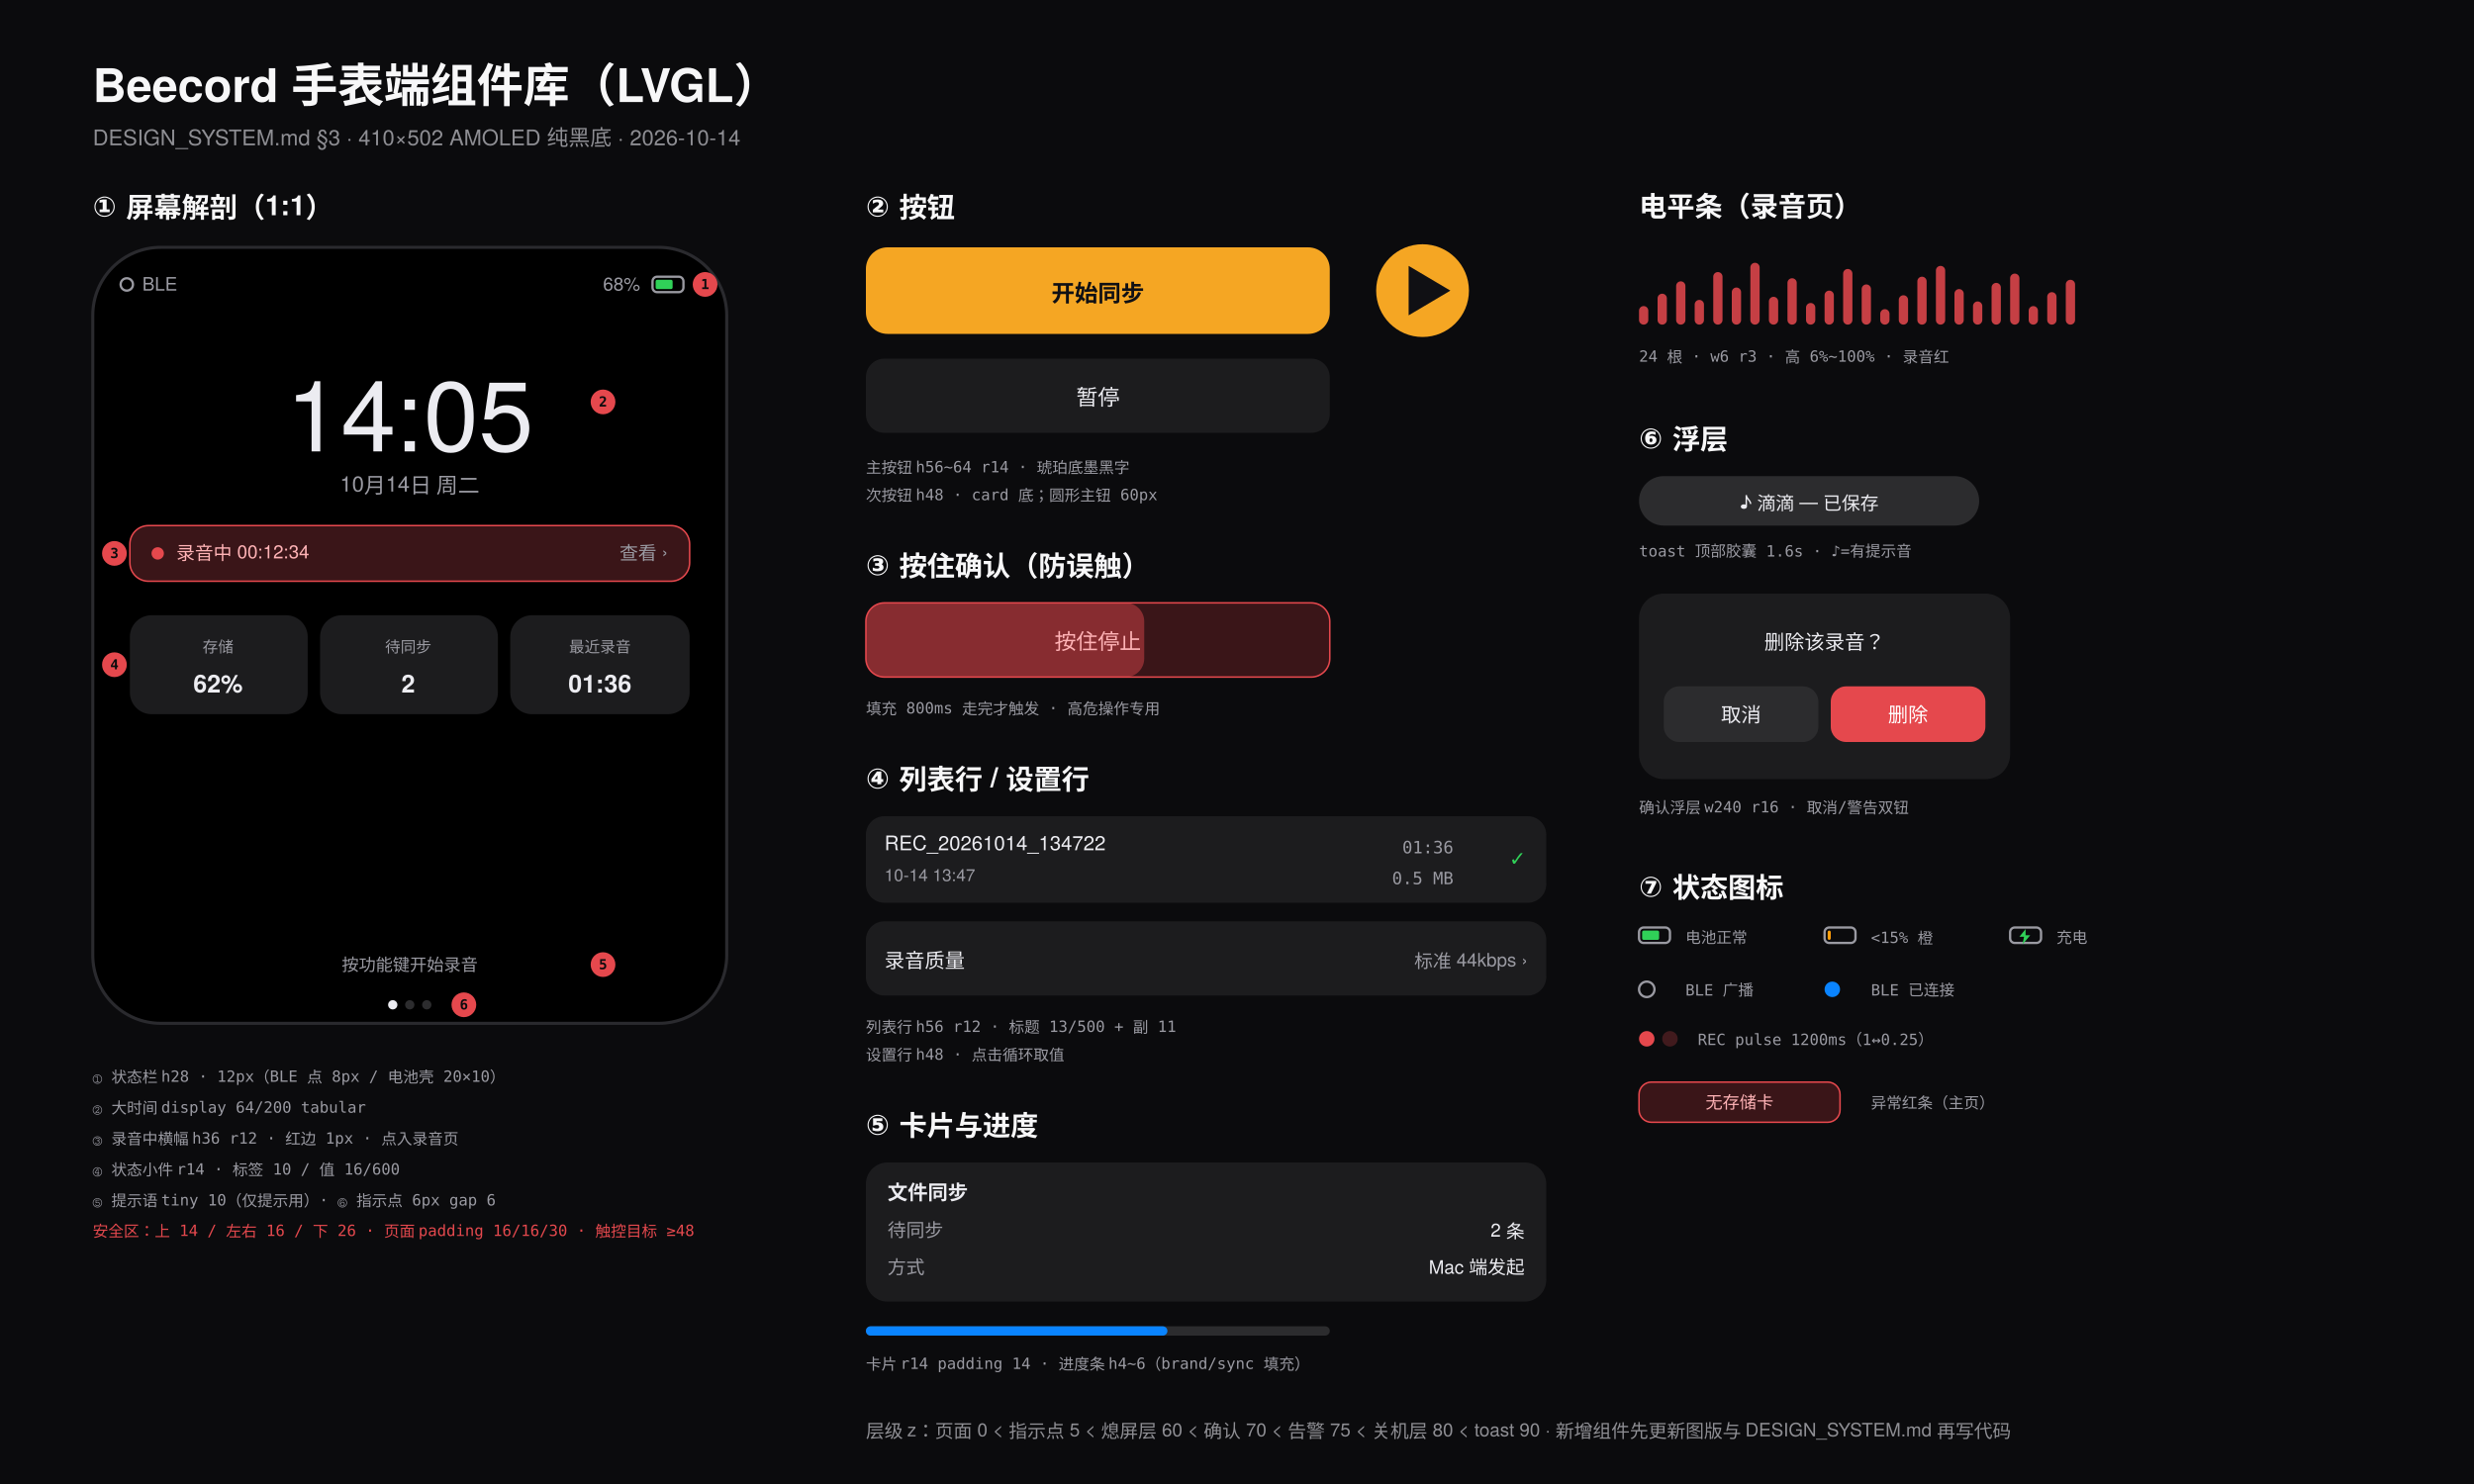
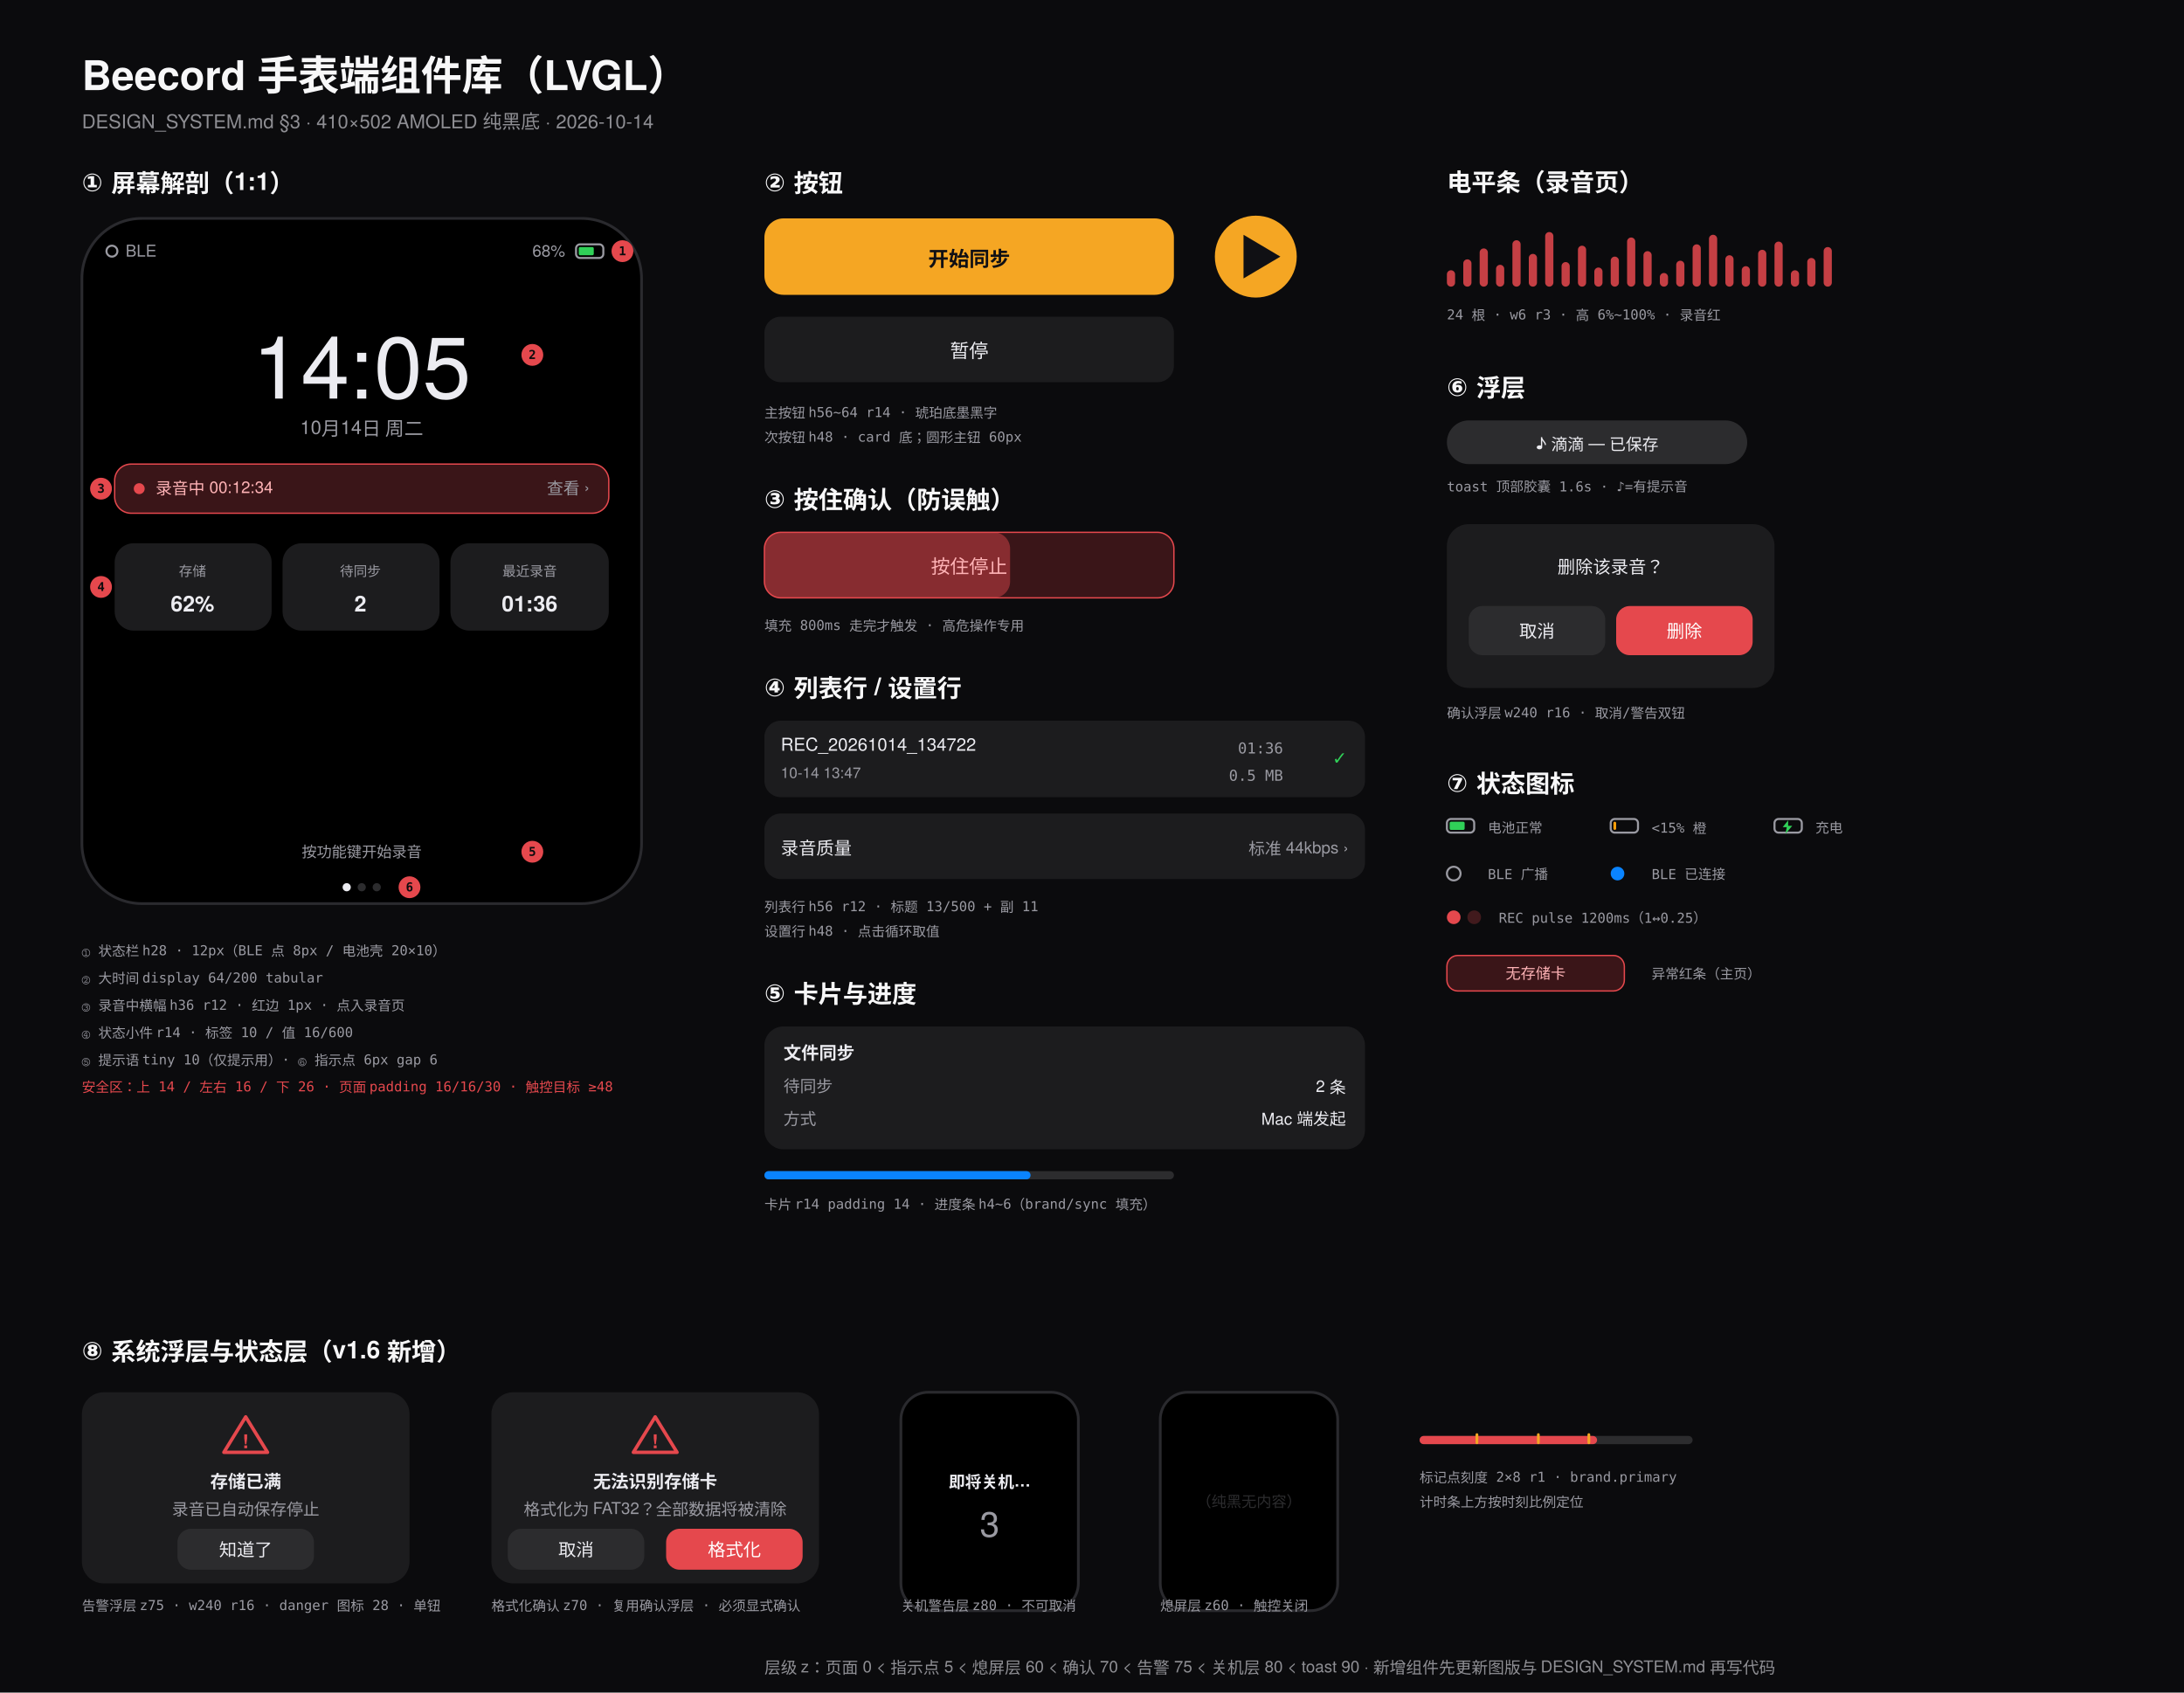
- <svg xmlns="http://www.w3.org/2000/svg" viewBox="0 0 1600 960" width="1600" height="960">
-   <rect width="1600" height="960" fill="#0B0B0D" />
+ <svg xmlns="http://www.w3.org/2000/svg" viewBox="0 0 1600 1240" width="1600" height="1240">
+   <rect width="1600" height="1240" fill="#0B0B0D" />
  <text x="60" y="66" font-family="Helvetica Neue, PingFang SC, sans-serif" font-size="30" font-weight="700" fill="#F7F7F8">Beecord 手表端组件库（LVGL）</text>
  <text x="60" y="94" font-family="Helvetica Neue, PingFang SC, sans-serif" font-size="14" fill="#8E8E93">DESIGN_SYSTEM.md §3 · 410×502 AMOLED 纯黑底 · 2026-10-14</text>
  <text x="60" y="140" font-family="Helvetica Neue, PingFang SC, sans-serif" font-size="18" font-weight="700" fill="#F7F7F8">① 屏幕解剖（1:1）</text>
  <g transform="translate(60,160)">
    <rect width="410" height="502" rx="44" fill="#000000" stroke="#2A2A2E" stroke-width="2" />
    <circle cx="22" cy="24" r="4" fill="none" stroke="#9A9AA2" stroke-width="1.5" />
    <text x="32" y="28" font-family="Helvetica Neue, PingFang SC, sans-serif" font-size="12" fill="#9A9AA2">BLE</text>
    <text x="330" y="28" font-family="Helvetica Neue, PingFang SC, sans-serif" font-size="12" fill="#9A9AA2">68%</text>
    <rect x="362" y="19" width="20" height="10" rx="3" fill="none" stroke="#9A9AA2" stroke-width="1.5" />
    <rect x="364" y="21" width="11" height="6" rx="1" fill="#30D158" />
    <text x="205" y="132" font-family="Helvetica Neue, sans-serif" font-size="64" font-weight="200" fill="#ECECF1" text-anchor="middle">14:05</text>
    <text x="205" y="158" font-family="Helvetica Neue, PingFang SC, sans-serif" font-size="14" fill="#9A9AA2" text-anchor="middle">10月14日 周二</text>
    <rect x="24" y="180" width="362" height="36" rx="12" fill="#3A1518" stroke="#E5484D" />
    <circle cx="42" cy="198" r="4" fill="#E5484D" />
    <text x="54" y="202" font-family="Helvetica Neue, PingFang SC, sans-serif" font-size="12" fill="#FFB3B6">录音中 00:12:34</text>
    <text x="372" y="202" font-family="Helvetica Neue, PingFang SC, sans-serif" font-size="12" fill="#9A9AA2" text-anchor="end">查看 ›</text>
    <g>
      <rect x="24" y="238" width="115" height="64" rx="14" fill="#1C1C1E" />
      <text x="81" y="262" font-family="Helvetica Neue, PingFang SC, sans-serif" font-size="10" fill="#9A9AA2" text-anchor="middle">存储</text>
      <text x="81" y="288" font-family="Helvetica Neue, sans-serif" font-size="16" font-weight="600" fill="#ECECF1" text-anchor="middle">62%</text>
      <rect x="147" y="238" width="115" height="64" rx="14" fill="#1C1C1E" />
      <text x="204" y="262" font-family="Helvetica Neue, PingFang SC, sans-serif" font-size="10" fill="#9A9AA2" text-anchor="middle">待同步</text>
      <text x="204" y="288" font-family="Helvetica Neue, sans-serif" font-size="16" font-weight="600" fill="#ECECF1" text-anchor="middle">2</text>
      <rect x="270" y="238" width="116" height="64" rx="14" fill="#1C1C1E" />
      <text x="328" y="262" font-family="Helvetica Neue, PingFang SC, sans-serif" font-size="10" fill="#9A9AA2" text-anchor="middle">最近录音</text>
      <text x="328" y="288" font-family="Helvetica Neue, sans-serif" font-size="16" font-weight="600" fill="#ECECF1" text-anchor="middle">01:36</text>
    </g>
    <text x="205" y="468" font-family="Helvetica Neue, PingFang SC, sans-serif" font-size="11" fill="#9A9AA2" text-anchor="middle">按功能键开始录音</text>
    <circle cx="194" cy="490" r="3" fill="#ECECF1" />
    <circle cx="205" cy="490" r="3" fill="#2C2C2E" />
    <circle cx="216" cy="490" r="3" fill="#2C2C2E" />
    <g font-family="Menlo, monospace" font-size="9" fill="#0B0B0D" text-anchor="middle" font-weight="700">
      <circle cx="396" cy="24" r="8" fill="#E5484D" />
      <text x="396" y="27">1</text>
      <circle cx="330" cy="100" r="8" fill="#E5484D" />
      <text x="330" y="103">2</text>
      <circle cx="14" cy="198" r="8" fill="#E5484D" />
      <text x="14" y="201">3</text>
      <circle cx="14" cy="270" r="8" fill="#E5484D" />
      <text x="14" y="273">4</text>
      <circle cx="330" cy="464" r="8" fill="#E5484D" />
      <text x="330" y="467">5</text>
      <circle cx="240" cy="490" r="8" fill="#E5484D" />
      <text x="240" y="493">6</text>
    </g>
  </g>
  <g font-family="Menlo, monospace" font-size="10" fill="#9A9AA2">
    <text x="60" y="700">① 状态栏 h28 · 12px（BLE 点 8px / 电池壳 20×10）</text>
    <text x="60" y="720">② 大时间 display 64/200 tabular</text>
    <text x="60" y="740">③ 录音中横幅 h36 r12 · 红边 1px · 点入录音页</text>
    <text x="60" y="760">④ 状态小件 r14 · 标签 10 / 值 16/600</text>
    <text x="60" y="780">⑤ 提示语 tiny 10（仅提示用）· ⑥ 指示点 6px gap 6</text>
    <text x="60" y="800" fill="#E5484D">安全区：上 14 / 左右 16 / 下 26 · 页面 padding 16/16/30 · 触控目标 ≥48</text>
  </g>
  <text x="560" y="140" font-family="Helvetica Neue, PingFang SC, sans-serif" font-size="18" font-weight="700" fill="#F7F7F8">② 按钮</text>
  <rect x="560" y="160" width="300" height="56" rx="14" fill="#F5A623" />
  <text x="710" y="195" font-family="Helvetica Neue, PingFang SC, sans-serif" font-size="15" font-weight="600" fill="#101014" text-anchor="middle">开始同步</text>
  <rect x="560" y="232" width="300" height="48" rx="12" fill="#1C1C1E" />
  <text x="710" y="262" font-family="Helvetica Neue, PingFang SC, sans-serif" font-size="14" fill="#ECECF1" text-anchor="middle">暂停</text>
  <circle cx="920" cy="188" r="30" fill="#F5A623" />
  <polygon points="911,172 911,204 938,188" fill="#101014" />
  <g font-family="Menlo, monospace" font-size="10" fill="#9A9AA2">
    <text x="560" y="306">主按钮 h56~64 r14 · 琥珀底墨黑字</text>
    <text x="560" y="324">次按钮 h48 · card 底；圆形主钮 60px</text>
  </g>
  <text x="560" y="372" font-family="Helvetica Neue, PingFang SC, sans-serif" font-size="18" font-weight="700" fill="#F7F7F8">③ 按住确认（防误触）</text>
  <rect x="560" y="390" width="300" height="48" rx="12" fill="#3A1518" stroke="#E5484D" />
  <rect x="560" y="390" width="180" height="48" rx="12" fill="#E5484D" opacity="0.45" />
  <text x="710" y="420" font-family="Helvetica Neue, PingFang SC, sans-serif" font-size="14" fill="#FFB3B6" text-anchor="middle">按住停止</text>
  <text x="560" y="462" font-family="Menlo, monospace" font-size="10" fill="#9A9AA2">填充 800ms 走完才触发 · 高危操作专用</text>
  <text x="560" y="510" font-family="Helvetica Neue, PingFang SC, sans-serif" font-size="18" font-weight="700" fill="#F7F7F8">④ 列表行 / 设置行</text>
  <rect x="560" y="528" width="440" height="56" rx="12" fill="#1C1C1E" />
  <text x="572" y="550" font-family="Helvetica Neue, sans-serif" font-size="13" font-weight="500" fill="#ECECF1">REC_20261014_134722</text>
  <text x="572" y="570" font-family="Helvetica Neue, sans-serif" font-size="11" fill="#9A9AA2">10-14 13:47</text>
  <text x="940" y="552" font-family="Menlo, monospace" font-size="11" fill="#9A9AA2" text-anchor="end">01:36</text>
  <text x="940" y="572" font-family="Menlo, monospace" font-size="11" fill="#9A9AA2" text-anchor="end">0.5 MB</text>
  <text x="976" y="560" font-family="Helvetica Neue, sans-serif" font-size="13" fill="#30D158">✓</text>
  <rect x="560" y="596" width="440" height="48" rx="12" fill="#1C1C1E" />
  <text x="572" y="626" font-family="Helvetica Neue, PingFang SC, sans-serif" font-size="13" fill="#ECECF1">录音质量</text>
  <text x="988" y="626" font-family="Helvetica Neue, PingFang SC, sans-serif" font-size="12" fill="#9A9AA2" text-anchor="end">标准 44kbps ›</text>
  <g font-family="Menlo, monospace" font-size="10" fill="#9A9AA2">
    <text x="560" y="668">列表行 h56 r12 · 标题 13/500 + 副 11</text>
    <text x="560" y="686">设置行 h48 · 点击循环取值</text>
  </g>
  <text x="560" y="734" font-family="Helvetica Neue, PingFang SC, sans-serif" font-size="18" font-weight="700" fill="#F7F7F8">⑤ 卡片与进度</text>
  <rect x="560" y="752" width="440" height="90" rx="14" fill="#1C1C1E" />
  <text x="574" y="776" font-family="Helvetica Neue, PingFang SC, sans-serif" font-size="13" font-weight="600" fill="#ECECF1">文件同步</text>
  <text x="574" y="800" font-family="Helvetica Neue, PingFang SC, sans-serif" font-size="12" fill="#9A9AA2">待同步</text>
  <text x="986" y="800" font-family="Helvetica Neue, PingFang SC, sans-serif" font-size="12" fill="#ECECF1" text-anchor="end">2 条</text>
  <text x="574" y="824" font-family="Helvetica Neue, PingFang SC, sans-serif" font-size="12" fill="#9A9AA2">方式</text>
  <text x="986" y="824" font-family="Helvetica Neue, PingFang SC, sans-serif" font-size="12" fill="#ECECF1" text-anchor="end">Mac 端发起</text>
  <rect x="560" y="858" width="300" height="6" rx="3" fill="#2C2C2E" />
  <rect x="560" y="858" width="195" height="6" rx="3" fill="#0A84FF" />
  <text x="560" y="886" font-family="Menlo, monospace" font-size="10" fill="#9A9AA2">卡片 r14 padding 14 · 进度条 h4~6（brand/sync 填充）</text>
  <text x="1060" y="140" font-family="Helvetica Neue, PingFang SC, sans-serif" font-size="18" font-weight="700" fill="#F7F7F8">电平条（录音页）</text>
  <g fill="#E5484D" opacity="0.85">
    <rect x="1060" y="198" width="6" height="12" rx="3" />
    <rect x="1072" y="190" width="6" height="20" rx="3" />
    <rect x="1084" y="182" width="6" height="28" rx="3" />
    <rect x="1096" y="194" width="6" height="16" rx="3" />
    <rect x="1108" y="176" width="6" height="34" rx="3" />
    <rect x="1120" y="186" width="6" height="24" rx="3" />
    <rect x="1132" y="170" width="6" height="40" rx="3" />
    <rect x="1144" y="192" width="6" height="18" rx="3" />
    <rect x="1156" y="180" width="6" height="30" rx="3" />
    <rect x="1168" y="196" width="6" height="14" rx="3" />
    <rect x="1180" y="188" width="6" height="22" rx="3" />
    <rect x="1192" y="174" width="6" height="36" rx="3" />
    <rect x="1204" y="184" width="6" height="26" rx="3" />
    <rect x="1216" y="200" width="6" height="10" rx="3" />
    <rect x="1228" y="191" width="6" height="19" rx="3" />
    <rect x="1240" y="179" width="6" height="31" rx="3" />
    <rect x="1252" y="172" width="6" height="38" rx="3" />
    <rect x="1264" y="187" width="6" height="23" rx="3" />
    <rect x="1276" y="195" width="6" height="15" rx="3" />
    <rect x="1288" y="183" width="6" height="27" rx="3" />
    <rect x="1300" y="177" width="6" height="33" rx="3" />
    <rect x="1312" y="198" width="6" height="12" rx="3" />
    <rect x="1324" y="189" width="6" height="21" rx="3" />
    <rect x="1336" y="181" width="6" height="29" rx="3" />
  </g>
  <text x="1060" y="234" font-family="Menlo, monospace" font-size="10" fill="#9A9AA2">24 根 · w6 r3 · 高 6%~100% · 录音红</text>
  <text x="1060" y="290" font-family="Helvetica Neue, PingFang SC, sans-serif" font-size="18" font-weight="700" fill="#F7F7F8">⑥ 浮层</text>
  <rect x="1060" y="308" width="220" height="32" rx="16" fill="#2C2C2E" />
  <text x="1170" y="329" font-family="Helvetica Neue, PingFang SC, sans-serif" font-size="12" fill="#ECECF1" text-anchor="middle">♪ 滴滴 — 已保存</text>
  <text x="1060" y="360" font-family="Menlo, monospace" font-size="10" fill="#9A9AA2">toast 顶部胶囊 1.6s · ♪=有提示音</text>
  <rect x="1060" y="384" width="240" height="120" rx="16" fill="#1C1C1E" />
  <text x="1180" y="420" font-family="Helvetica Neue, PingFang SC, sans-serif" font-size="13" fill="#ECECF1" text-anchor="middle">删除该录音？</text>
  <rect x="1076" y="444" width="100" height="36" rx="10" fill="#2C2C2E" />
  <text x="1126" y="467" font-family="Helvetica Neue, PingFang SC, sans-serif" font-size="13" fill="#ECECF1" text-anchor="middle">取消</text>
  <rect x="1184" y="444" width="100" height="36" rx="10" fill="#E5484D" />
  <text x="1234" y="467" font-family="Helvetica Neue, PingFang SC, sans-serif" font-size="13" fill="#FFFFFF" text-anchor="middle">删除</text>
  <text x="1060" y="526" font-family="Menlo, monospace" font-size="10" fill="#9A9AA2">确认浮层 w240 r16 · 取消/警告双钮</text>
  <text x="1060" y="580" font-family="Helvetica Neue, PingFang SC, sans-serif" font-size="18" font-weight="700" fill="#F7F7F8">⑦ 状态图标</text>
  <rect x="1060" y="600" width="20" height="10" rx="3" fill="none" stroke="#9A9AA2" stroke-width="1.5" />
  <rect x="1062" y="602" width="11" height="6" rx="1" fill="#30D158" />
  <text x="1090" y="610" font-family="Menlo, monospace" font-size="10" fill="#9A9AA2">电池正常</text>
  <rect x="1180" y="600" width="20" height="10" rx="3" fill="none" stroke="#9A9AA2" stroke-width="1.5" />
  <rect x="1182" y="602" width="2" height="6" rx="1" fill="#FF9F0A" />
  <text x="1210" y="610" font-family="Menlo, monospace" font-size="10" fill="#9A9AA2">&lt;15% 橙</text>
  <rect x="1300" y="600" width="20" height="10" rx="3" fill="none" stroke="#9A9AA2" stroke-width="1.5" />
  <polygon points="1310,601 1306,606 1309,606 1308,611 1313,605 1310,605" fill="#30D158" />
  <text x="1330" y="610" font-family="Menlo, monospace" font-size="10" fill="#9A9AA2">充电</text>
  <circle cx="1065" cy="640" r="5" fill="none" stroke="#9A9AA2" stroke-width="1.5" />
  <text x="1090" y="644" font-family="Menlo, monospace" font-size="10" fill="#9A9AA2">BLE 广播</text>
  <circle cx="1185" cy="640" r="5" fill="#0A84FF" />
  <text x="1210" y="644" font-family="Menlo, monospace" font-size="10" fill="#9A9AA2">BLE 已连接</text>
  <circle cx="1065" cy="672" r="5" fill="#E5484D" />
  <circle cx="1080" cy="672" r="5" fill="#E5484D" opacity="0.25" />
  <text x="1098" y="676" font-family="Menlo, monospace" font-size="10" fill="#9A9AA2">REC pulse 1200ms（1↔0.25）</text>
  <rect x="1060" y="700" width="130" height="26" rx="8" fill="#3A1518" stroke="#E5484D" />
  <text x="1125" y="717" font-family="Helvetica Neue, PingFang SC, sans-serif" font-size="11" fill="#FFB3B6" text-anchor="middle">无存储卡</text>
  <text x="1210" y="717" font-family="Menlo, monospace" font-size="10" fill="#9A9AA2">异常红条（主页）</text>
-   <text x="560" y="930" font-family="Helvetica Neue, PingFang SC, sans-serif" font-size="12" fill="#8E8E93">层级 z：页面 0 &lt; 指示点 5 &lt; 熄屏层 60 &lt; 确认 70 &lt; 告警 75 &lt; 关机层 80 &lt; toast 90 · 新增组件先更新图版与 DESIGN_SYSTEM.md 再写代码</text>
+   <text x="60" y="996" font-family="Helvetica Neue, PingFang SC, sans-serif" font-size="18" font-weight="700" fill="#F7F7F8">⑧ 系统浮层与状态层（v1.6 新增）</text>
+   <rect x="60" y="1020" width="240" height="140" rx="16" fill="#1C1C1E" />
+   <polygon points="180,1038 196,1064 164,1064" fill="none" stroke="#E5484D" stroke-width="2.5" stroke-linejoin="round" />
+   <text x="180" y="1061" font-family="Helvetica Neue, sans-serif" font-size="14" font-weight="700" fill="#E5484D" text-anchor="middle">!</text>
+   <text x="180" y="1090" font-family="Helvetica Neue, PingFang SC, sans-serif" font-size="13" font-weight="600" fill="#ECECF1" text-anchor="middle">存储已满</text>
+   <text x="180" y="1110" font-family="Helvetica Neue, PingFang SC, sans-serif" font-size="12" fill="#9A9AA2" text-anchor="middle">录音已自动保存停止</text>
+   <rect x="130" y="1120" width="100" height="30" rx="10" fill="#2C2C2E" />
+   <text x="180" y="1140" font-family="Helvetica Neue, PingFang SC, sans-serif" font-size="13" fill="#ECECF1" text-anchor="middle">知道了</text>
+   <text x="60" y="1180" font-family="Menlo, monospace" font-size="10" fill="#9A9AA2">告警浮层 z75 · w240 r16 · danger 图标 28 · 单钮</text>
+   <rect x="360" y="1020" width="240" height="140" rx="16" fill="#1C1C1E" />
+   <polygon points="480,1038 496,1064 464,1064" fill="none" stroke="#E5484D" stroke-width="2.5" stroke-linejoin="round" />
+   <text x="480" y="1061" font-family="Helvetica Neue, sans-serif" font-size="14" font-weight="700" fill="#E5484D" text-anchor="middle">!</text>
+   <text x="480" y="1090" font-family="Helvetica Neue, PingFang SC, sans-serif" font-size="13" font-weight="600" fill="#ECECF1" text-anchor="middle">无法识别存储卡</text>
+   <text x="480" y="1110" font-family="Helvetica Neue, PingFang SC, sans-serif" font-size="12" fill="#9A9AA2" text-anchor="middle">格式化为 FAT32？全部数据将被清除</text>
+   <rect x="372" y="1120" width="100" height="30" rx="10" fill="#2C2C2E" />
+   <text x="422" y="1140" font-family="Helvetica Neue, PingFang SC, sans-serif" font-size="13" fill="#ECECF1" text-anchor="middle">取消</text>
+   <rect x="488" y="1120" width="100" height="30" rx="10" fill="#E5484D" />
+   <text x="538" y="1140" font-family="Helvetica Neue, PingFang SC, sans-serif" font-size="13" fill="#FFFFFF" text-anchor="middle">格式化</text>
+   <text x="360" y="1180" font-family="Menlo, monospace" font-size="10" fill="#9A9AA2">格式化确认 z70 · 复用确认浮层 · 必须显式确认</text>
+   <rect x="660" y="1020" width="130" height="160" rx="20" fill="#000000" stroke="#2A2A2E" stroke-width="2" />
+   <text x="725" y="1090" font-family="Helvetica Neue, PingFang SC, sans-serif" font-size="12" font-weight="600" fill="#ECECF1" text-anchor="middle">即将关机…</text>
+   <text x="725" y="1126" font-family="Helvetica Neue, sans-serif" font-size="26" font-weight="200" fill="#9A9AA2" text-anchor="middle">3</text>
+   <text x="660" y="1180" font-family="Menlo, monospace" font-size="10" fill="#9A9AA2">关机警告层 z80 · 不可取消</text>
+   <rect x="850" y="1020" width="130" height="160" rx="20" fill="#000000" stroke="#2A2A2E" stroke-width="2" />
+   <text x="915" y="1104" font-family="Helvetica Neue, PingFang SC, sans-serif" font-size="11" fill="#2C2C2E" text-anchor="middle">（纯黑无内容）</text>
+   <text x="850" y="1180" font-family="Menlo, monospace" font-size="10" fill="#9A9AA2">熄屏层 z60 · 触控关闭</text>
+   <rect x="1040" y="1052" width="200" height="6" rx="3" fill="#2C2C2E" />
+   <rect x="1040" y="1052" width="130" height="6" rx="3" fill="#E5484D" />
+   <rect x="1081" y="1050" width="2" height="8" rx="1" fill="#F5A623" />
+   <rect x="1126" y="1050" width="2" height="8" rx="1" fill="#F5A623" />
+   <rect x="1163" y="1050" width="2" height="8" rx="1" fill="#F5A623" />
+   <text x="1040" y="1086" font-family="Menlo, monospace" font-size="10" fill="#9A9AA2">标记点刻度 2×8 r1 · brand.primary</text>
+   <text x="1040" y="1104" font-family="Menlo, monospace" font-size="10" fill="#9A9AA2">计时条上方按时刻比例定位</text>
+   <text x="560" y="1226" font-family="Helvetica Neue, PingFang SC, sans-serif" font-size="12" fill="#8E8E93">层级 z：页面 0 &lt; 指示点 5 &lt; 熄屏层 60 &lt; 确认 70 &lt; 告警 75 &lt; 关机层 80 &lt; toast 90 · 新增组件先更新图版与 DESIGN_SYSTEM.md 再写代码</text>
</svg>
